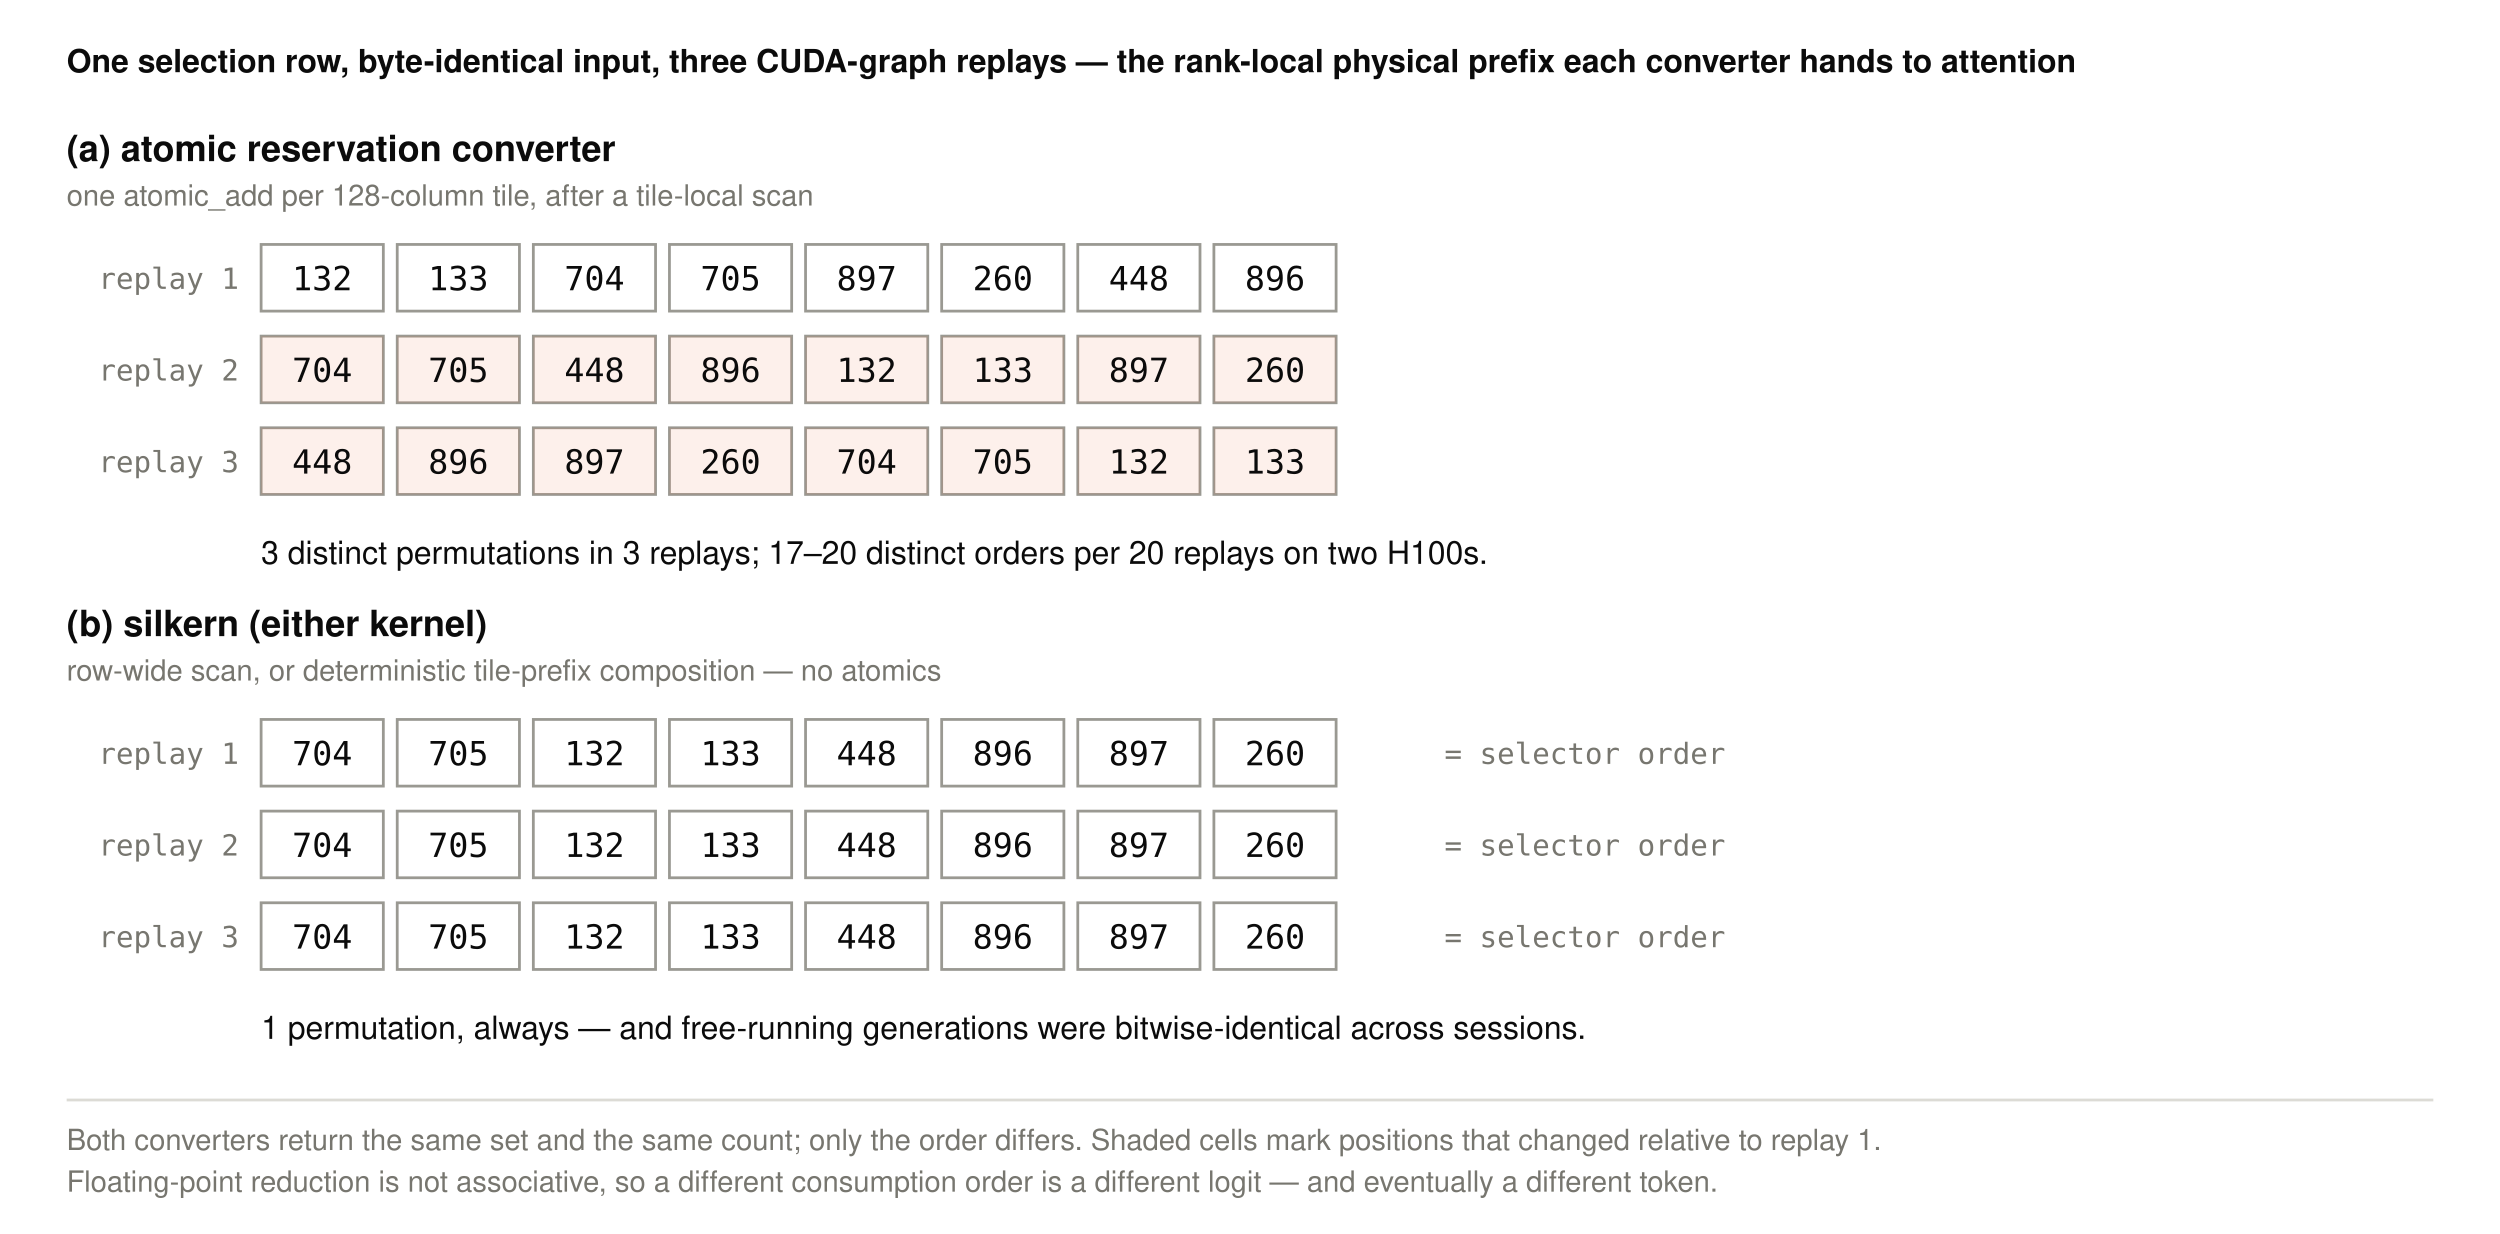
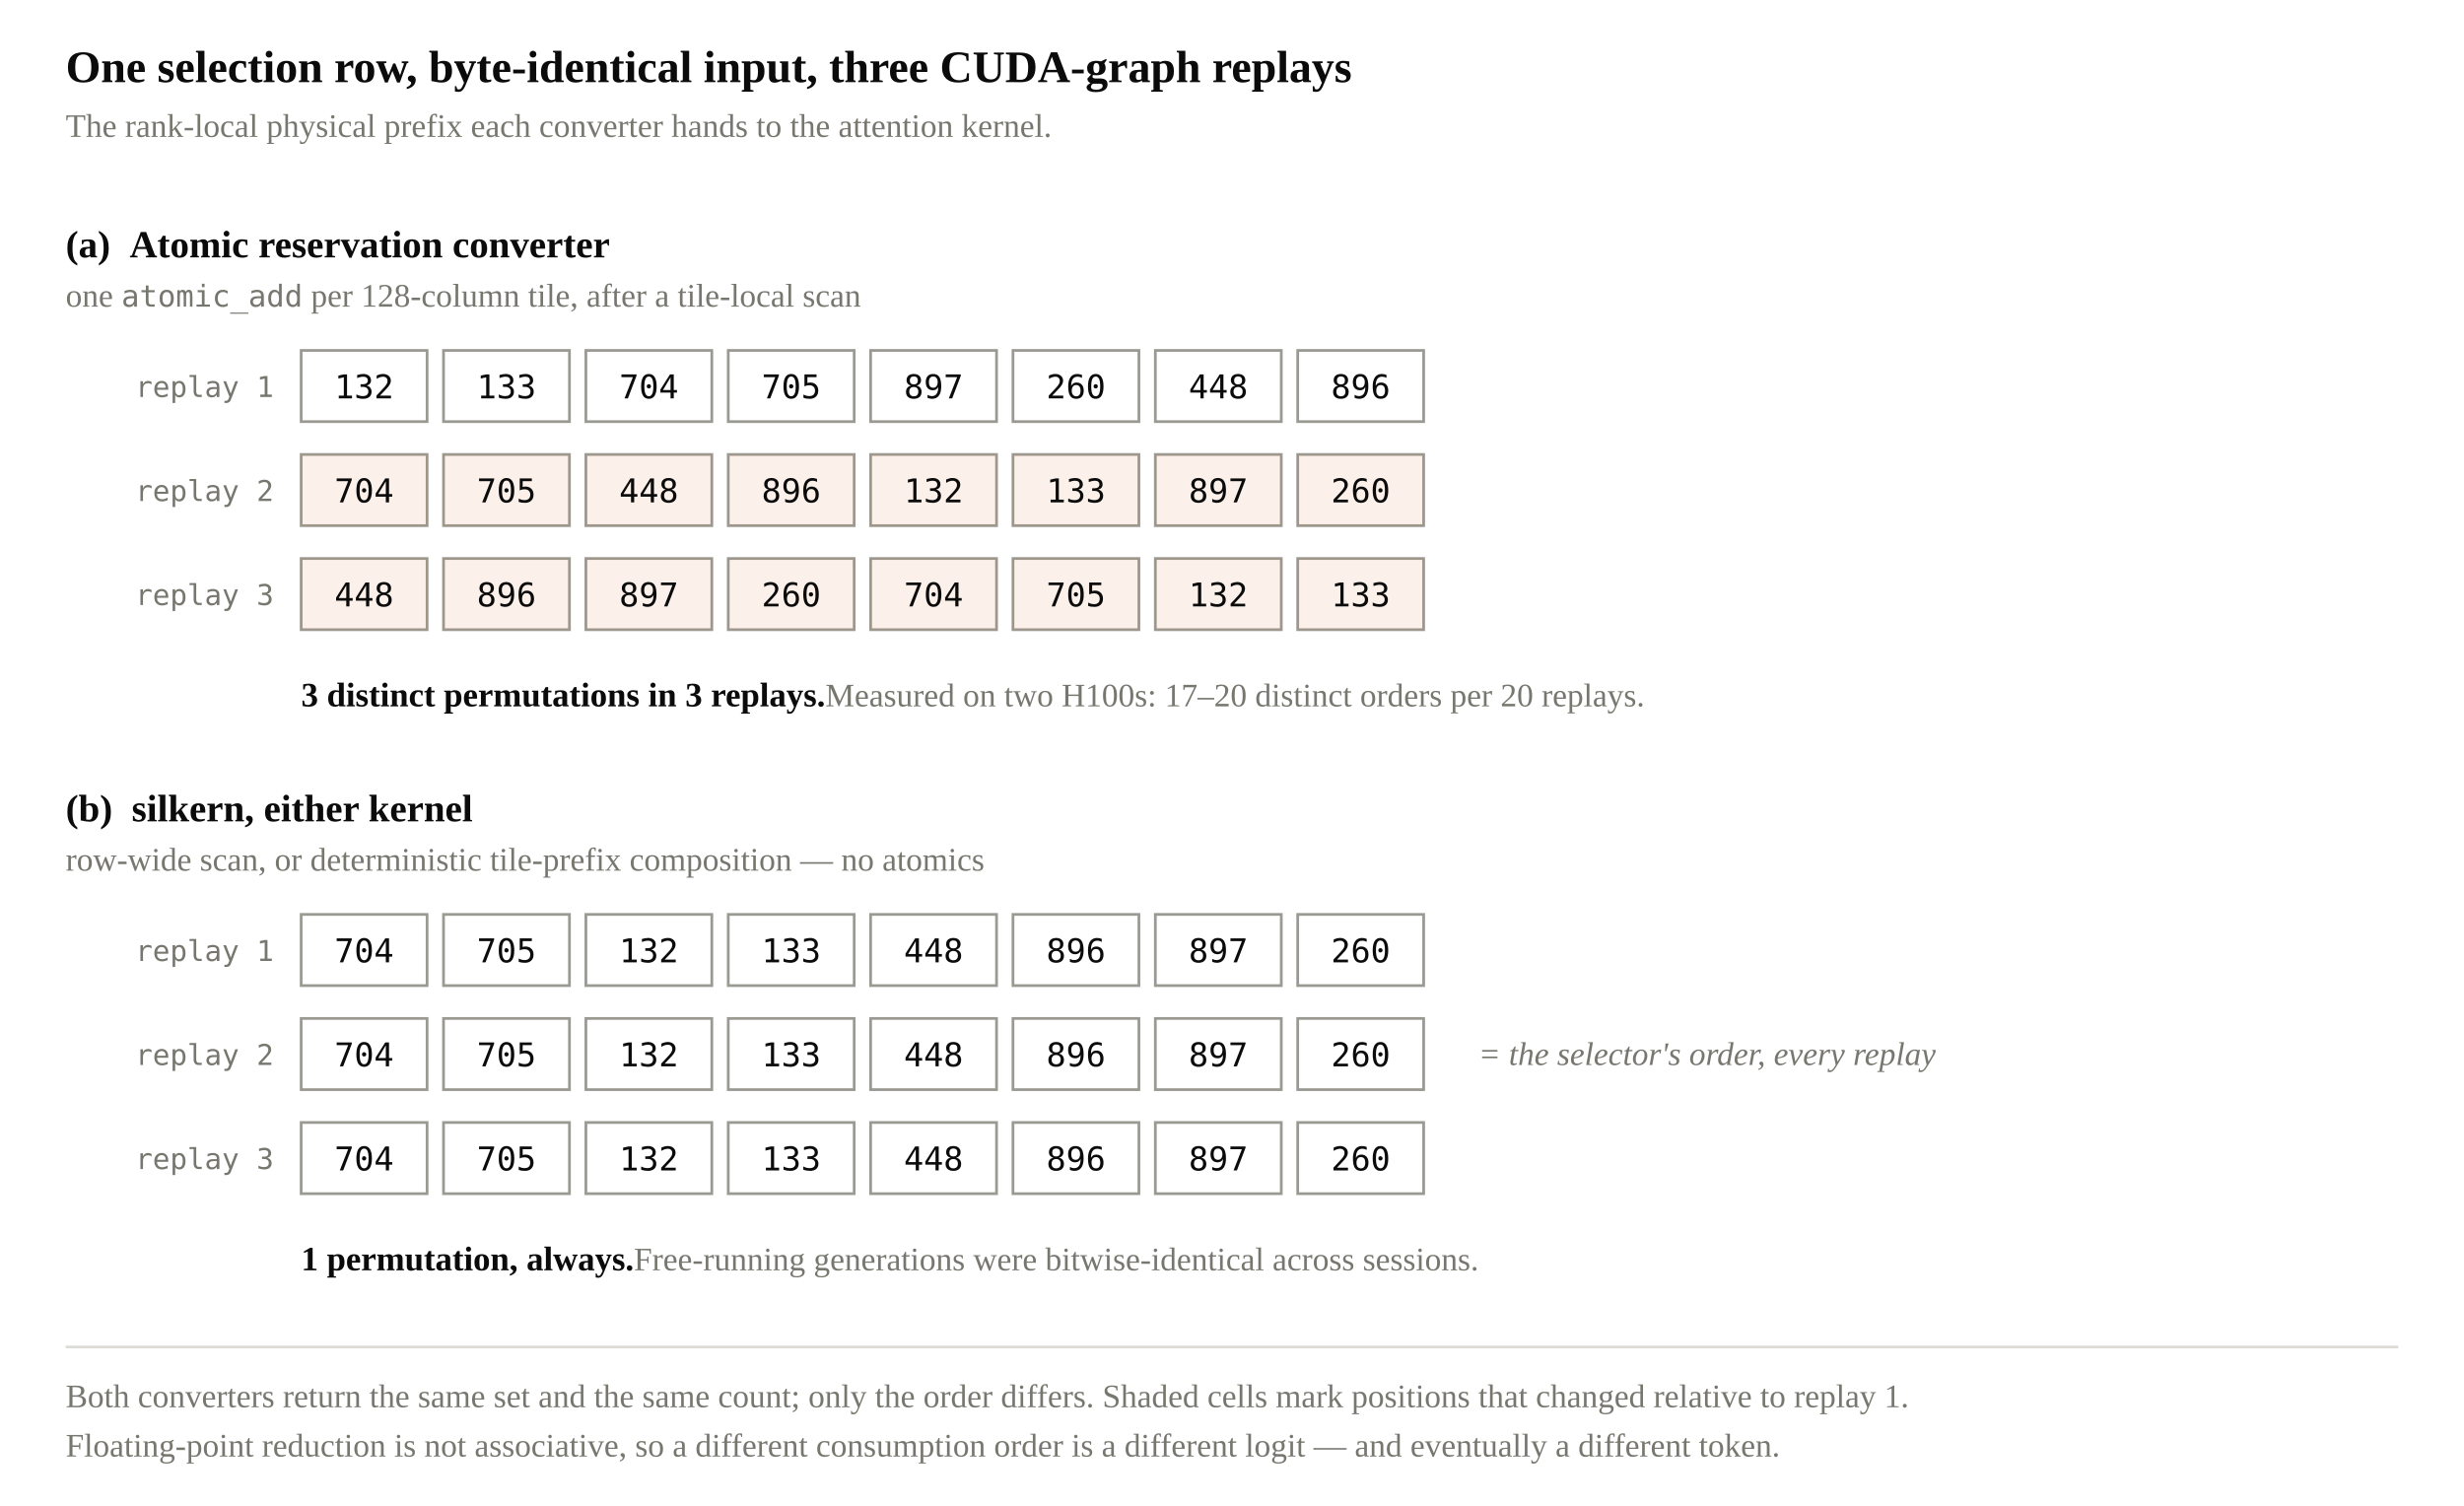
- <svg xmlns="http://www.w3.org/2000/svg" viewBox="0 0 900 444" width="900" height="444" role="img" aria-label="Three replays of byte-identical input. Panel a: the atomic converter returns three different orders, shaded where positions changed. Panel b: SILKern returns the selector's order every time. Both return the same set and count.">
+ <svg xmlns="http://www.w3.org/2000/svg" viewBox="0 0 900 550" width="900" height="550" role="img" aria-label="Three replays of byte-identical input. Panel a: the atomic converter returns three different orders, shaded where positions changed. Panel b: silkern returns the selector's order every time. Both return the same set and count.">
  <style>
-     text  { font-family: -apple-system, "Segoe UI", Helvetica, Arial, sans-serif; }
+     text  { font-family: "Times New Roman", Times, Georgia, serif; }
    .mono { font-family: ui-monospace, SFMono-Regular, "SF Mono", Menlo, Consolas, monospace; }
-     .panel{ fill: #0b0b0b; font-size: 13px; font-weight: 700; }
-     .lab  { fill: #0b0b0b; font-size: 11.5px; }
-     .labB { fill: #0b0b0b; font-size: 11.5px; font-weight: 600; }
-     .mut  { fill: #77766f; font-size: 10.5px; }
+     .fh   { fill: #0b0b0b; font-size: 16.5px; font-weight: 700; }
+     .ph   { fill: #0b0b0b; font-size: 14px; font-weight: 700; }
+     .lab  { fill: #0b0b0b; font-size: 12.5px; }
+     .note { fill: #0b0b0b; font-size: 12.5px; }
+     .noteB{ fill: #0b0b0b; font-size: 12.5px; font-weight: 700; }
+     .mut  { fill: #78776f; font-size: 12px; }
+     .mutS { fill: #78776f; font-size: 10.5px; }
    .val  { fill: #0b0b0b; font-size: 12px; }
    .drpv { fill: #a5a49d; font-size: 12px; }
    .axis { stroke: #0b0b0b; stroke-width: 1; }
-     .tick { stroke: #0b0b0b; stroke-width: 1; }
-     .grid { stroke: #e6e5df; stroke-width: 1; }
+     .tick { stroke: #6f6e68; stroke-width: 1; }
+     .grid { stroke: #d9d8d2; stroke-width: 1; }
+     .trk  { fill: #eeedea; }
    .cell { fill: none; stroke: #9a9992; stroke-width: 1; }
    .drop { fill: none; stroke: #c6c5be; stroke-width: 1; stroke-dasharray: 3 2.5; }
    .blue   { fill: #2a78d6; }
-     .orange { fill: #eb6834; }
-     .gray   { fill: #b3b2ab; }
+     .orange { fill: #e0762f; }
+     .gray   { fill: #b5b4ad; }
    .blueS  { stroke: #2a78d6; }
-     .orangeS{ stroke: #eb6834; }
-     .marg { stroke: #cf3f36; stroke-width: 1; stroke-dasharray: 4 3; }
-     .margT{ fill: #cf3f36; font-size: 10.5px; font-weight: 600; }
+     .orangeS{ stroke: #e0762f; }
+     .band { fill: #2a78d6; fill-opacity: .06; }
+     .chg  { fill: #e0762f; fill-opacity: .10; }
+     .marg { stroke: #c2453a; stroke-width: 1; stroke-dasharray: 4 3; }
+     .margT{ fill: #c2453a; font-size: 11.5px; font-style: italic; }
    .sep  { stroke: #dcdbd5; stroke-width: 1; }
    @media (prefers-color-scheme: dark) {
-       .panel,.lab,.labB,.val { fill: #f0f0ee; }
-       .mut  { fill: #91908a; }
+       .fh,.ph,.lab,.note,.noteB,.val { fill: #f0f0ee; }
+       .mut,.mutS { fill: #92918b; }
      .drpv { fill: #6e6d67; }
-       .axis,.tick { stroke: #f0f0ee; }
-       .grid { stroke: #2c2c2a; }
+       .axis { stroke: #f0f0ee; }
+       .tick { stroke: #8a8983; }
+       .grid { stroke: #2e2e2c; }
+       .trk  { fill: #232322; }
      .cell { stroke: #6f6e68; }
      .drop { stroke: #4a4945; }
      .gray { fill: #55544e; }
      .blue { fill: #3987e5; } .blueS { stroke: #3987e5; }
-       .orange { fill: #ee7a42; } .orangeS { stroke: #ee7a42; }
-       .marg { stroke: #e66761; } .margT { fill: #e66761; }
+       .orange { fill: #e8853f; } .orangeS { stroke: #e8853f; }
+       .band { fill: #3987e5; fill-opacity: .10; }
+       .chg  { fill: #e8853f; fill-opacity: .14; }
+       .marg { stroke: #e06a5e; } .margT { fill: #e06a5e; }
      .sep  { stroke: #3a3a37; }
    }
  </style>
-   <text class="labB" x="24" y="26">One selection row, byte-identical input, three CUDA-graph replays — the rank-local physical prefix each converter hands to attention</text>
-   <text class="panel" x="24" y="58">(a) atomic reservation converter</text>
-   <text class="mut" x="24" y="74">one atomic_add per 128-column tile, after a tile-local scan</text>
-   <text class="mut mono" x="86" y="104" text-anchor="end">replay 1</text>
-   <rect class="cell" x="94" y="88" width="44" height="24" />
-   <text class="val mono" x="116.0" y="104.5" text-anchor="middle">132</text>
-   <rect class="cell" x="143" y="88" width="44" height="24" />
-   <text class="val mono" x="165.0" y="104.5" text-anchor="middle">133</text>
-   <rect class="cell" x="192" y="88" width="44" height="24" />
-   <text class="val mono" x="214.0" y="104.5" text-anchor="middle">704</text>
-   <rect class="cell" x="241" y="88" width="44" height="24" />
-   <text class="val mono" x="263.0" y="104.5" text-anchor="middle">705</text>
-   <rect class="cell" x="290" y="88" width="44" height="24" />
-   <text class="val mono" x="312.0" y="104.5" text-anchor="middle">897</text>
-   <rect class="cell" x="339" y="88" width="44" height="24" />
-   <text class="val mono" x="361.0" y="104.5" text-anchor="middle">260</text>
-   <rect class="cell" x="388" y="88" width="44" height="24" />
-   <text class="val mono" x="410.0" y="104.5" text-anchor="middle">448</text>
-   <rect class="cell" x="437" y="88" width="44" height="24" />
-   <text class="val mono" x="459.0" y="104.5" text-anchor="middle">896</text>
-   <text class="mut mono" x="86" y="137" text-anchor="end">replay 2</text>
-   <rect class="cell" x="94" y="121" width="44" height="24" />
-   <rect fill="#eb6834" fill-opacity=".10" x="94" y="121" width="44" height="24" />
-   <text class="val mono" x="116.0" y="137.5" text-anchor="middle">704</text>
-   <rect class="cell" x="143" y="121" width="44" height="24" />
-   <rect fill="#eb6834" fill-opacity=".10" x="143" y="121" width="44" height="24" />
-   <text class="val mono" x="165.0" y="137.5" text-anchor="middle">705</text>
-   <rect class="cell" x="192" y="121" width="44" height="24" />
-   <rect fill="#eb6834" fill-opacity=".10" x="192" y="121" width="44" height="24" />
-   <text class="val mono" x="214.0" y="137.5" text-anchor="middle">448</text>
-   <rect class="cell" x="241" y="121" width="44" height="24" />
-   <rect fill="#eb6834" fill-opacity=".10" x="241" y="121" width="44" height="24" />
-   <text class="val mono" x="263.0" y="137.5" text-anchor="middle">896</text>
-   <rect class="cell" x="290" y="121" width="44" height="24" />
-   <rect fill="#eb6834" fill-opacity=".10" x="290" y="121" width="44" height="24" />
-   <text class="val mono" x="312.0" y="137.5" text-anchor="middle">132</text>
-   <rect class="cell" x="339" y="121" width="44" height="24" />
-   <rect fill="#eb6834" fill-opacity=".10" x="339" y="121" width="44" height="24" />
-   <text class="val mono" x="361.0" y="137.5" text-anchor="middle">133</text>
-   <rect class="cell" x="388" y="121" width="44" height="24" />
-   <rect fill="#eb6834" fill-opacity=".10" x="388" y="121" width="44" height="24" />
-   <text class="val mono" x="410.0" y="137.5" text-anchor="middle">897</text>
-   <rect class="cell" x="437" y="121" width="44" height="24" />
-   <rect fill="#eb6834" fill-opacity=".10" x="437" y="121" width="44" height="24" />
-   <text class="val mono" x="459.0" y="137.5" text-anchor="middle">260</text>
-   <text class="mut mono" x="86" y="170" text-anchor="end">replay 3</text>
-   <rect class="cell" x="94" y="154" width="44" height="24" />
-   <rect fill="#eb6834" fill-opacity=".10" x="94" y="154" width="44" height="24" />
-   <text class="val mono" x="116.0" y="170.5" text-anchor="middle">448</text>
-   <rect class="cell" x="143" y="154" width="44" height="24" />
-   <rect fill="#eb6834" fill-opacity=".10" x="143" y="154" width="44" height="24" />
-   <text class="val mono" x="165.0" y="170.5" text-anchor="middle">896</text>
-   <rect class="cell" x="192" y="154" width="44" height="24" />
-   <rect fill="#eb6834" fill-opacity=".10" x="192" y="154" width="44" height="24" />
-   <text class="val mono" x="214.0" y="170.5" text-anchor="middle">897</text>
-   <rect class="cell" x="241" y="154" width="44" height="24" />
-   <rect fill="#eb6834" fill-opacity=".10" x="241" y="154" width="44" height="24" />
-   <text class="val mono" x="263.0" y="170.5" text-anchor="middle">260</text>
-   <rect class="cell" x="290" y="154" width="44" height="24" />
-   <rect fill="#eb6834" fill-opacity=".10" x="290" y="154" width="44" height="24" />
-   <text class="val mono" x="312.0" y="170.5" text-anchor="middle">704</text>
-   <rect class="cell" x="339" y="154" width="44" height="24" />
-   <rect fill="#eb6834" fill-opacity=".10" x="339" y="154" width="44" height="24" />
-   <text class="val mono" x="361.0" y="170.5" text-anchor="middle">705</text>
-   <rect class="cell" x="388" y="154" width="44" height="24" />
-   <rect fill="#eb6834" fill-opacity=".10" x="388" y="154" width="44" height="24" />
-   <text class="val mono" x="410.0" y="170.5" text-anchor="middle">132</text>
-   <rect class="cell" x="437" y="154" width="44" height="24" />
-   <rect fill="#eb6834" fill-opacity=".10" x="437" y="154" width="44" height="24" />
-   <text class="val mono" x="459.0" y="170.5" text-anchor="middle">133</text>
-   <text class="lab" x="94" y="203">3 distinct permutations in 3 replays; 17–20 distinct orders per 20 replays on two H100s.</text>
-   <text class="panel" x="24" y="229">(b) silkern (either kernel)</text>
-   <text class="mut" x="24" y="245">row-wide scan, or deterministic tile-prefix composition — no atomics</text>
-   <text class="mut mono" x="86" y="275" text-anchor="end">replay 1</text>
-   <rect class="cell" x="94" y="259" width="44" height="24" />
-   <text class="val mono" x="116.0" y="275.5" text-anchor="middle">704</text>
-   <rect class="cell" x="143" y="259" width="44" height="24" />
-   <text class="val mono" x="165.0" y="275.5" text-anchor="middle">705</text>
-   <rect class="cell" x="192" y="259" width="44" height="24" />
-   <text class="val mono" x="214.0" y="275.5" text-anchor="middle">132</text>
-   <rect class="cell" x="241" y="259" width="44" height="24" />
-   <text class="val mono" x="263.0" y="275.5" text-anchor="middle">133</text>
-   <rect class="cell" x="290" y="259" width="44" height="24" />
-   <text class="val mono" x="312.0" y="275.5" text-anchor="middle">448</text>
-   <rect class="cell" x="339" y="259" width="44" height="24" />
-   <text class="val mono" x="361.0" y="275.5" text-anchor="middle">896</text>
-   <rect class="cell" x="388" y="259" width="44" height="24" />
-   <text class="val mono" x="410.0" y="275.5" text-anchor="middle">897</text>
-   <rect class="cell" x="437" y="259" width="44" height="24" />
-   <text class="val mono" x="459.0" y="275.5" text-anchor="middle">260</text>
-   <text class="mut mono" x="520" y="275">= selector order</text>
-   <text class="mut mono" x="86" y="308" text-anchor="end">replay 2</text>
-   <rect class="cell" x="94" y="292" width="44" height="24" />
-   <text class="val mono" x="116.0" y="308.5" text-anchor="middle">704</text>
-   <rect class="cell" x="143" y="292" width="44" height="24" />
-   <text class="val mono" x="165.0" y="308.5" text-anchor="middle">705</text>
-   <rect class="cell" x="192" y="292" width="44" height="24" />
-   <text class="val mono" x="214.0" y="308.5" text-anchor="middle">132</text>
-   <rect class="cell" x="241" y="292" width="44" height="24" />
-   <text class="val mono" x="263.0" y="308.5" text-anchor="middle">133</text>
-   <rect class="cell" x="290" y="292" width="44" height="24" />
-   <text class="val mono" x="312.0" y="308.5" text-anchor="middle">448</text>
-   <rect class="cell" x="339" y="292" width="44" height="24" />
-   <text class="val mono" x="361.0" y="308.5" text-anchor="middle">896</text>
-   <rect class="cell" x="388" y="292" width="44" height="24" />
-   <text class="val mono" x="410.0" y="308.5" text-anchor="middle">897</text>
-   <rect class="cell" x="437" y="292" width="44" height="24" />
-   <text class="val mono" x="459.0" y="308.5" text-anchor="middle">260</text>
-   <text class="mut mono" x="520" y="308">= selector order</text>
-   <text class="mut mono" x="86" y="341" text-anchor="end">replay 3</text>
-   <rect class="cell" x="94" y="325" width="44" height="24" />
-   <text class="val mono" x="116.0" y="341.5" text-anchor="middle">704</text>
-   <rect class="cell" x="143" y="325" width="44" height="24" />
-   <text class="val mono" x="165.0" y="341.5" text-anchor="middle">705</text>
-   <rect class="cell" x="192" y="325" width="44" height="24" />
-   <text class="val mono" x="214.0" y="341.5" text-anchor="middle">132</text>
-   <rect class="cell" x="241" y="325" width="44" height="24" />
-   <text class="val mono" x="263.0" y="341.5" text-anchor="middle">133</text>
-   <rect class="cell" x="290" y="325" width="44" height="24" />
-   <text class="val mono" x="312.0" y="341.5" text-anchor="middle">448</text>
-   <rect class="cell" x="339" y="325" width="44" height="24" />
-   <text class="val mono" x="361.0" y="341.5" text-anchor="middle">896</text>
-   <rect class="cell" x="388" y="325" width="44" height="24" />
-   <text class="val mono" x="410.0" y="341.5" text-anchor="middle">897</text>
-   <rect class="cell" x="437" y="325" width="44" height="24" />
-   <text class="val mono" x="459.0" y="341.5" text-anchor="middle">260</text>
-   <text class="mut mono" x="520" y="341">= selector order</text>
-   <text class="lab" x="94" y="374">1 permutation, always — and free-running generations were bitwise-identical across sessions.</text>
-   <line class="sep" x1="24" y1="396" x2="876" y2="396" />
-   <text class="mut" x="24" y="414">Both converters return the same set and the same count; only the order differs. Shaded cells mark positions that changed relative to replay 1.</text>
-   <text class="mut" x="24" y="429">Floating-point reduction is not associative, so a different consumption order is a different logit — and eventually a different token.</text>
+   <text class="fh" x="24" y="30">One selection row, byte-identical input, three CUDA-graph replays</text>
+   <text class="mut" x="24" y="50">The rank-local physical prefix each converter hands to the attention kernel.</text>
+   <text class="ph" x="24" y="94">(a)  Atomic reservation converter</text>
+   <text class="mut" x="24" y="112">one <tspan class="mono" font-size="11">atomic_add</tspan> per 128-column tile, after a tile-local scan</text>
+   <text class="mutS mono" x="100" y="145" text-anchor="end">replay 1</text>
+   <rect class="cell" x="110" y="128" width="46" height="26" />
+   <text class="val mono" x="133.0" y="145.5" text-anchor="middle">132</text>
+   <rect class="cell" x="162" y="128" width="46" height="26" />
+   <text class="val mono" x="185.0" y="145.5" text-anchor="middle">133</text>
+   <rect class="cell" x="214" y="128" width="46" height="26" />
+   <text class="val mono" x="237.0" y="145.5" text-anchor="middle">704</text>
+   <rect class="cell" x="266" y="128" width="46" height="26" />
+   <text class="val mono" x="289.0" y="145.5" text-anchor="middle">705</text>
+   <rect class="cell" x="318" y="128" width="46" height="26" />
+   <text class="val mono" x="341.0" y="145.5" text-anchor="middle">897</text>
+   <rect class="cell" x="370" y="128" width="46" height="26" />
+   <text class="val mono" x="393.0" y="145.5" text-anchor="middle">260</text>
+   <rect class="cell" x="422" y="128" width="46" height="26" />
+   <text class="val mono" x="445.0" y="145.5" text-anchor="middle">448</text>
+   <rect class="cell" x="474" y="128" width="46" height="26" />
+   <text class="val mono" x="497.0" y="145.5" text-anchor="middle">896</text>
+   <text class="mutS mono" x="100" y="183" text-anchor="end">replay 2</text>
+   <rect class="cell" x="110" y="166" width="46" height="26" />
+   <rect class="chg" x="110" y="166" width="46" height="26" />
+   <text class="val mono" x="133.0" y="183.5" text-anchor="middle">704</text>
+   <rect class="cell" x="162" y="166" width="46" height="26" />
+   <rect class="chg" x="162" y="166" width="46" height="26" />
+   <text class="val mono" x="185.0" y="183.5" text-anchor="middle">705</text>
+   <rect class="cell" x="214" y="166" width="46" height="26" />
+   <rect class="chg" x="214" y="166" width="46" height="26" />
+   <text class="val mono" x="237.0" y="183.5" text-anchor="middle">448</text>
+   <rect class="cell" x="266" y="166" width="46" height="26" />
+   <rect class="chg" x="266" y="166" width="46" height="26" />
+   <text class="val mono" x="289.0" y="183.5" text-anchor="middle">896</text>
+   <rect class="cell" x="318" y="166" width="46" height="26" />
+   <rect class="chg" x="318" y="166" width="46" height="26" />
+   <text class="val mono" x="341.0" y="183.5" text-anchor="middle">132</text>
+   <rect class="cell" x="370" y="166" width="46" height="26" />
+   <rect class="chg" x="370" y="166" width="46" height="26" />
+   <text class="val mono" x="393.0" y="183.5" text-anchor="middle">133</text>
+   <rect class="cell" x="422" y="166" width="46" height="26" />
+   <rect class="chg" x="422" y="166" width="46" height="26" />
+   <text class="val mono" x="445.0" y="183.5" text-anchor="middle">897</text>
+   <rect class="cell" x="474" y="166" width="46" height="26" />
+   <rect class="chg" x="474" y="166" width="46" height="26" />
+   <text class="val mono" x="497.0" y="183.5" text-anchor="middle">260</text>
+   <text class="mutS mono" x="100" y="221" text-anchor="end">replay 3</text>
+   <rect class="cell" x="110" y="204" width="46" height="26" />
+   <rect class="chg" x="110" y="204" width="46" height="26" />
+   <text class="val mono" x="133.0" y="221.5" text-anchor="middle">448</text>
+   <rect class="cell" x="162" y="204" width="46" height="26" />
+   <rect class="chg" x="162" y="204" width="46" height="26" />
+   <text class="val mono" x="185.0" y="221.5" text-anchor="middle">896</text>
+   <rect class="cell" x="214" y="204" width="46" height="26" />
+   <rect class="chg" x="214" y="204" width="46" height="26" />
+   <text class="val mono" x="237.0" y="221.5" text-anchor="middle">897</text>
+   <rect class="cell" x="266" y="204" width="46" height="26" />
+   <rect class="chg" x="266" y="204" width="46" height="26" />
+   <text class="val mono" x="289.0" y="221.5" text-anchor="middle">260</text>
+   <rect class="cell" x="318" y="204" width="46" height="26" />
+   <rect class="chg" x="318" y="204" width="46" height="26" />
+   <text class="val mono" x="341.0" y="221.5" text-anchor="middle">704</text>
+   <rect class="cell" x="370" y="204" width="46" height="26" />
+   <rect class="chg" x="370" y="204" width="46" height="26" />
+   <text class="val mono" x="393.0" y="221.5" text-anchor="middle">705</text>
+   <rect class="cell" x="422" y="204" width="46" height="26" />
+   <rect class="chg" x="422" y="204" width="46" height="26" />
+   <text class="val mono" x="445.0" y="221.5" text-anchor="middle">132</text>
+   <rect class="cell" x="474" y="204" width="46" height="26" />
+   <rect class="chg" x="474" y="204" width="46" height="26" />
+   <text class="val mono" x="497.0" y="221.5" text-anchor="middle">133</text>
+   <text class="noteB" x="110" y="258">3 distinct permutations in 3 replays.<tspan class="mut" font-weight="400">  Measured on two H100s: 17–20 distinct orders per 20 replays.</tspan>
+   </text>
+   <text class="ph" x="24" y="300">(b)  silkern, either kernel</text>
+   <text class="mut" x="24" y="318">row-wide scan, or deterministic tile-prefix composition — no atomics</text>
+   <text class="mutS mono" x="100" y="351" text-anchor="end">replay 1</text>
+   <rect class="cell" x="110" y="334" width="46" height="26" />
+   <text class="val mono" x="133.0" y="351.5" text-anchor="middle">704</text>
+   <rect class="cell" x="162" y="334" width="46" height="26" />
+   <text class="val mono" x="185.0" y="351.5" text-anchor="middle">705</text>
+   <rect class="cell" x="214" y="334" width="46" height="26" />
+   <text class="val mono" x="237.0" y="351.5" text-anchor="middle">132</text>
+   <rect class="cell" x="266" y="334" width="46" height="26" />
+   <text class="val mono" x="289.0" y="351.5" text-anchor="middle">133</text>
+   <rect class="cell" x="318" y="334" width="46" height="26" />
+   <text class="val mono" x="341.0" y="351.5" text-anchor="middle">448</text>
+   <rect class="cell" x="370" y="334" width="46" height="26" />
+   <text class="val mono" x="393.0" y="351.5" text-anchor="middle">896</text>
+   <rect class="cell" x="422" y="334" width="46" height="26" />
+   <text class="val mono" x="445.0" y="351.5" text-anchor="middle">897</text>
+   <rect class="cell" x="474" y="334" width="46" height="26" />
+   <text class="val mono" x="497.0" y="351.5" text-anchor="middle">260</text>
+   <text class="mutS mono" x="100" y="389" text-anchor="end">replay 2</text>
+   <rect class="cell" x="110" y="372" width="46" height="26" />
+   <text class="val mono" x="133.0" y="389.5" text-anchor="middle">704</text>
+   <rect class="cell" x="162" y="372" width="46" height="26" />
+   <text class="val mono" x="185.0" y="389.5" text-anchor="middle">705</text>
+   <rect class="cell" x="214" y="372" width="46" height="26" />
+   <text class="val mono" x="237.0" y="389.5" text-anchor="middle">132</text>
+   <rect class="cell" x="266" y="372" width="46" height="26" />
+   <text class="val mono" x="289.0" y="389.5" text-anchor="middle">133</text>
+   <rect class="cell" x="318" y="372" width="46" height="26" />
+   <text class="val mono" x="341.0" y="389.5" text-anchor="middle">448</text>
+   <rect class="cell" x="370" y="372" width="46" height="26" />
+   <text class="val mono" x="393.0" y="389.5" text-anchor="middle">896</text>
+   <rect class="cell" x="422" y="372" width="46" height="26" />
+   <text class="val mono" x="445.0" y="389.5" text-anchor="middle">897</text>
+   <rect class="cell" x="474" y="372" width="46" height="26" />
+   <text class="val mono" x="497.0" y="389.5" text-anchor="middle">260</text>
+   <text class="mutS mono" x="100" y="427" text-anchor="end">replay 3</text>
+   <rect class="cell" x="110" y="410" width="46" height="26" />
+   <text class="val mono" x="133.0" y="427.5" text-anchor="middle">704</text>
+   <rect class="cell" x="162" y="410" width="46" height="26" />
+   <text class="val mono" x="185.0" y="427.5" text-anchor="middle">705</text>
+   <rect class="cell" x="214" y="410" width="46" height="26" />
+   <text class="val mono" x="237.0" y="427.5" text-anchor="middle">132</text>
+   <rect class="cell" x="266" y="410" width="46" height="26" />
+   <text class="val mono" x="289.0" y="427.5" text-anchor="middle">133</text>
+   <rect class="cell" x="318" y="410" width="46" height="26" />
+   <text class="val mono" x="341.0" y="427.5" text-anchor="middle">448</text>
+   <rect class="cell" x="370" y="410" width="46" height="26" />
+   <text class="val mono" x="393.0" y="427.5" text-anchor="middle">896</text>
+   <rect class="cell" x="422" y="410" width="46" height="26" />
+   <text class="val mono" x="445.0" y="427.5" text-anchor="middle">897</text>
+   <rect class="cell" x="474" y="410" width="46" height="26" />
+   <text class="val mono" x="497.0" y="427.5" text-anchor="middle">260</text>
+   <text class="mut" x="540" y="389" font-style="italic">= the selector's order, every replay</text>
+   <text class="noteB" x="110" y="464">1 permutation, always.<tspan class="mut" font-weight="400">  Free-running generations were bitwise-identical across sessions.</tspan>
+   </text>
+   <line class="sep" x1="24" y1="492" x2="876" y2="492" />
+   <text class="mut" x="24" y="514">Both converters return the same set and the same count; only the order differs. Shaded cells mark positions that changed relative to replay 1.</text>
+   <text class="mut" x="24" y="532">Floating-point reduction is not associative, so a different consumption order is a different logit — and eventually a different token.</text>
</svg>
